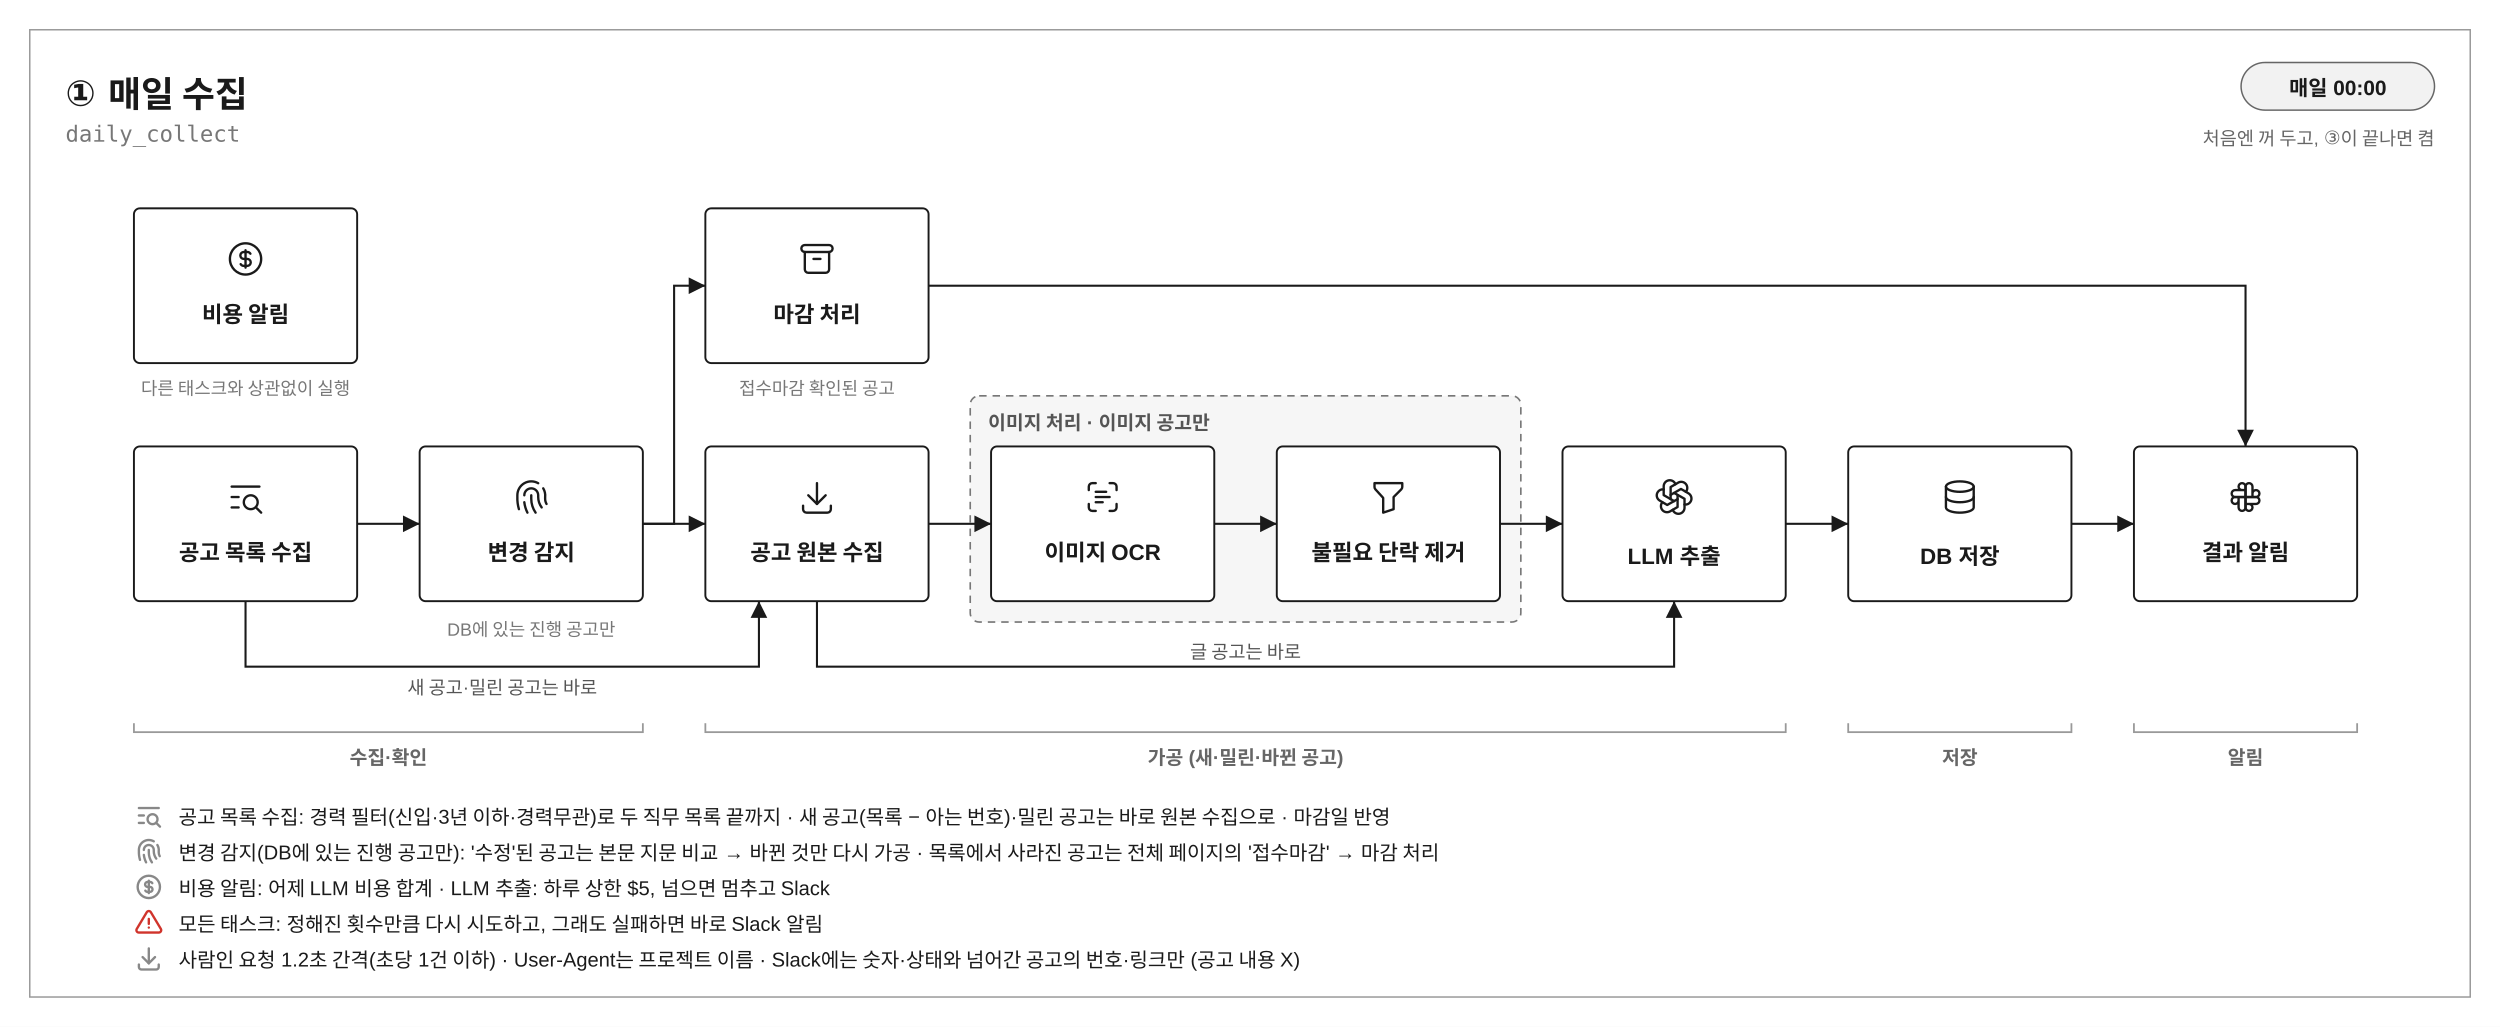
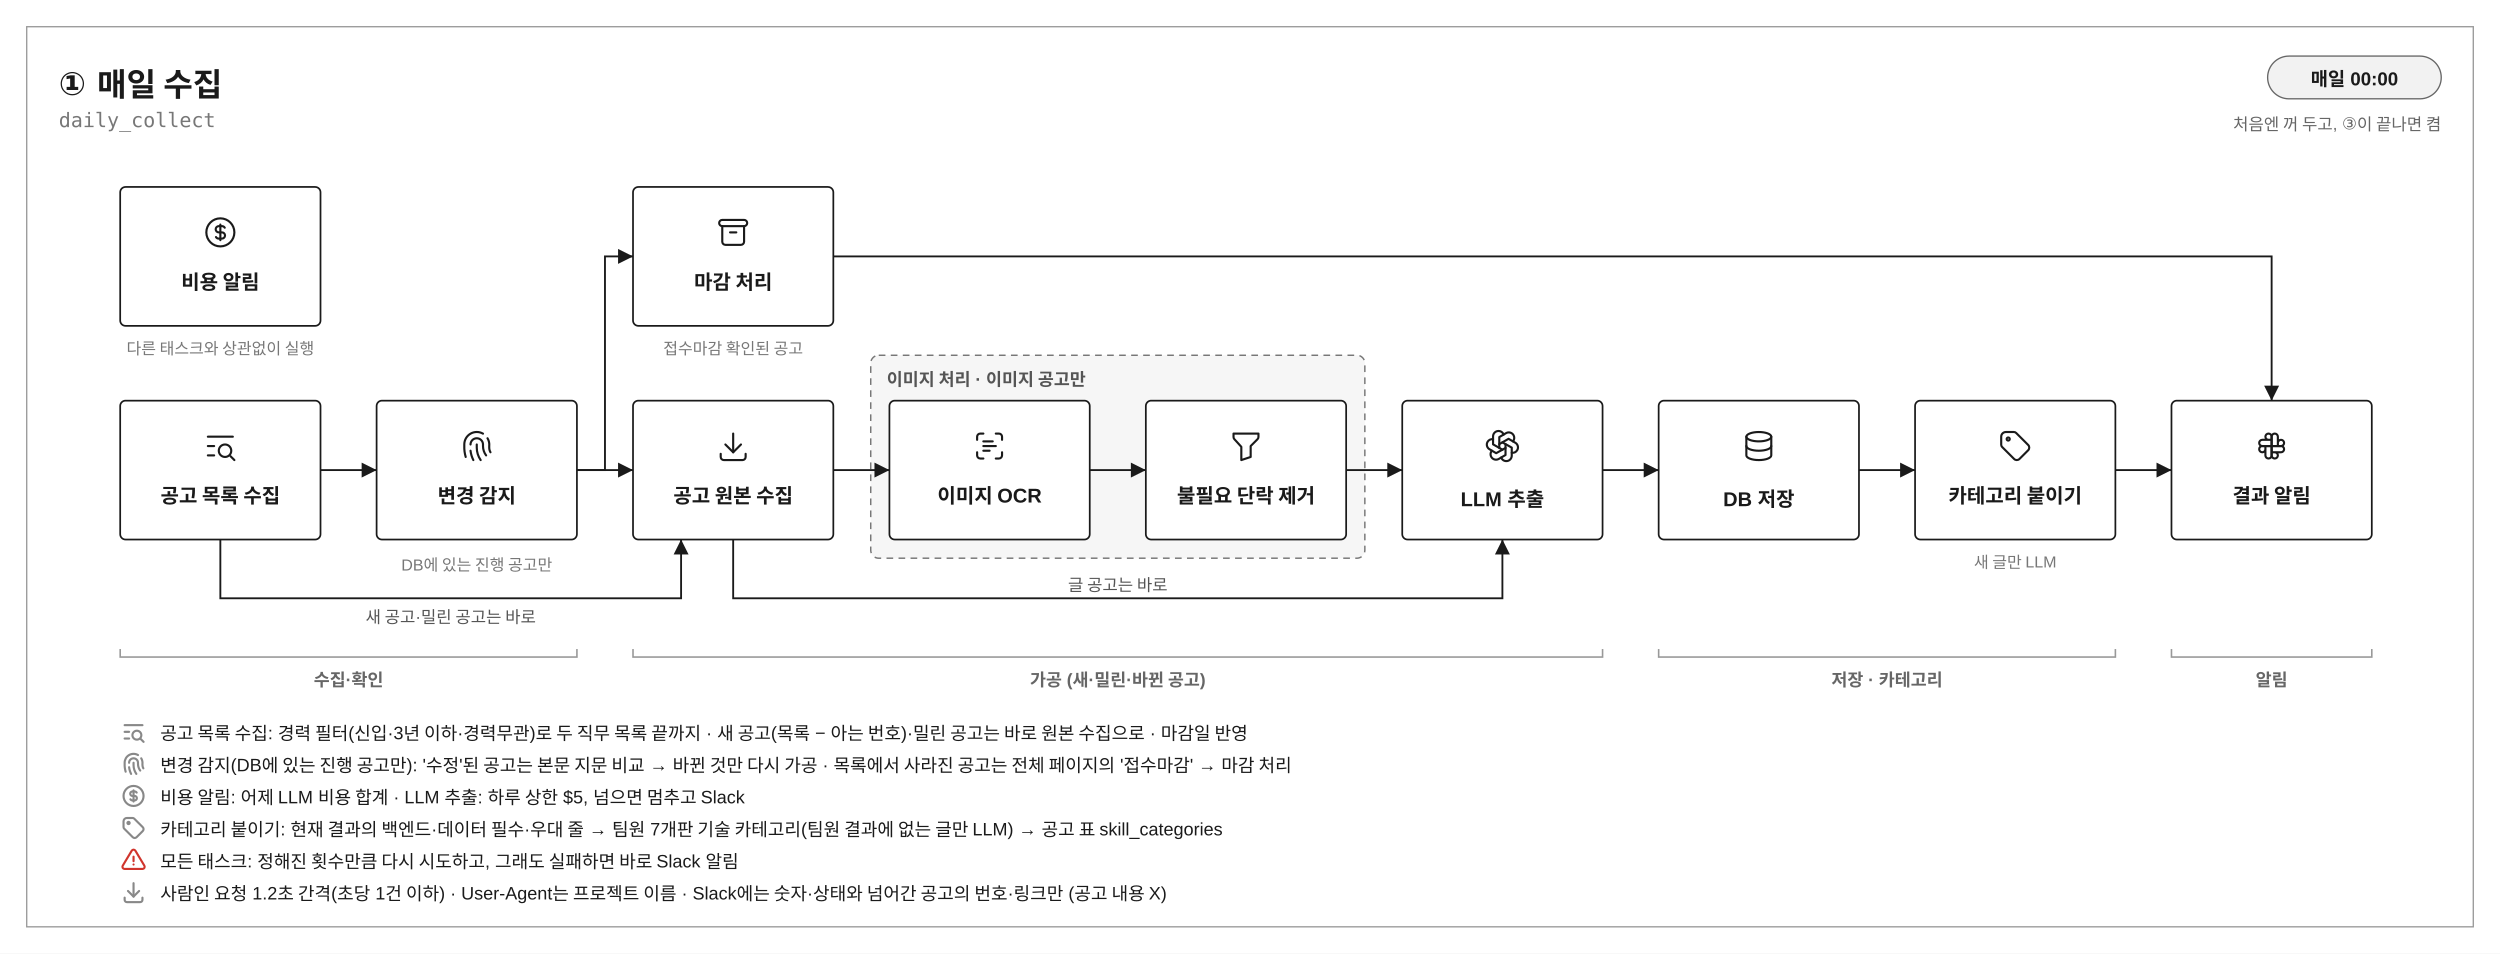
- <svg xmlns="http://www.w3.org/2000/svg" width="1680" height="690" viewBox="0 0 1680 690">
+ <svg xmlns="http://www.w3.org/2000/svg" width="1872" height="714" viewBox="0 0 1872 714">
  <style>
  text { font-family: "Malgun Gothic", "Apple SD Gothic Neo", Arial, sans-serif; fill: #1a1a1a; dominant-baseline: central; text-anchor: middle; }
  .title { font-size: 24px; font-weight: 700; text-anchor: start; }
  .id { font-family: Consolas, monospace; font-size: 15px; fill: #777; text-anchor: start; }
  .badge { font-size: 14px; font-weight: 700; }
  .bsub { font-size: 12.5px; fill: #666; text-anchor: end; }
  .nt  { font-size: 15px; font-weight: 700; }
  .tid { font-family: Consolas, monospace; font-size: 11.5px; fill: #888; }
  .glab { font-size: 13px; font-weight: 700; fill: #555; text-anchor: start; }
  .elab { font-size: 12.5px; fill: #555; }
  .stage { font-size: 13px; font-weight: 700; fill: #666; }
  .free { font-size: 12px; fill: #777; }
  .note { font-size: 13.5px; text-anchor: start; }
  .ln  { fill: none; stroke: #1a1a1a; stroke-width: 1.4; }
</style>
  <defs>
    <marker id="a" viewBox="0 0 10 10" refX="10" refY="5" markerWidth="8" markerHeight="8" orient="auto">
      <path d="M0,0 L10,5 L0,10 z" fill="#1a1a1a" />
    </marker>
  </defs>
-   <rect width="1680" height="690" fill="#fff" />
-   <rect x="20" y="20" width="1640" height="650" fill="none" stroke="#999" stroke-width="1" />
+   <rect width="1872" height="714" fill="#fff" />
+   <rect x="20" y="20" width="1832" height="674" fill="none" stroke="#999" stroke-width="1" />
  <text class="title" x="44" y="58">① 매일 수집</text>
  <text class="id" x="44" y="90">daily_collect</text>
-   <rect x="1506" y="42" width="130" height="32" rx="16" fill="#f2f2f2" stroke="#666" stroke-width="1" />
-   <text class="badge" x="1571.0" y="58">매일 00:00</text>
-   <text class="bsub" x="1636" y="92">처음엔 꺼 두고, ③이 끝나면 켬</text>
+   <rect x="1698" y="42" width="130" height="32" rx="16" fill="#f2f2f2" stroke="#666" stroke-width="1" />
+   <text class="badge" x="1763.0" y="58">매일 00:00</text>
+   <text class="bsub" x="1828" y="92">처음엔 꺼 두고, ③이 끝나면 켬</text>
  <rect x="652" y="266" width="370" height="152" rx="6" fill="#f6f6f6" stroke="#777" stroke-width="1.1" stroke-dasharray="5 4" />
  <text class="glab" x="664" y="283">이미지 처리 · 이미지 공고만</text>
  <path class="ln" d="M240,352.0 H282" marker-end="url(#a)" />
  <path class="ln" d="M432,352.0 H453.0 V192.0 H474" marker-end="url(#a)" />
  <path class="ln" d="M432,352.0 H474" marker-end="url(#a)" />
  <path class="ln" d="M624,352.0 H666" marker-end="url(#a)" />
  <path class="ln" d="M816,352.0 H858" marker-end="url(#a)" />
  <path class="ln" d="M1008,352.0 H1050" marker-end="url(#a)" />
  <path class="ln" d="M1200,352.0 H1242" marker-end="url(#a)" />
  <path class="ln" d="M1392,352.0 H1434" marker-end="url(#a)" />
-   <path class="ln" d="M624,192.0 H1509.0 V300" marker-end="url(#a)" />
+   <path class="ln" d="M1584,352.0 H1626" marker-end="url(#a)" />
+   <path class="ln" d="M624,192.0 H1701.0 V300" marker-end="url(#a)" />
  <path class="ln" d="M549.0,404 V448 H1125.0 V404" marker-end="url(#a)" />
  <text class="elab" x="837.0" y="437">글 공고는 바로</text>
  <path class="ln" d="M165.0,404 V448 H510 V404" marker-end="url(#a)" />
  <text class="elab" x="337.5" y="461">새 공고·밀린 공고는 바로</text>
  <rect x="90" y="140" width="150" height="104" rx="4" fill="#fff" stroke="#1a1a1a" stroke-width="1.3" />
  <g transform="translate(151.0,160) scale(1.166667)" fill="none" stroke="#1a1a1a" stroke-width="1.37" stroke-linecap="round" stroke-linejoin="round">
    <path d="M12 12m-9 0a9 9 0 1 0 18 0a9 9 0 1 0 -18 0" />
    <path d="M14.8 9a2 2 0 0 0 -1.8 -1h-2a2 2 0 1 0 0 4h2a2 2 0 1 1 0 4h-2a2 2 0 0 1 -1.8 -1" />
    <path d="M12 7v10" />
  </g>
  <text class="nt" x="165.0" y="210">비용 알림</text>
  <rect x="90" y="300" width="150" height="104" rx="4" fill="#fff" stroke="#1a1a1a" stroke-width="1.3" />
  <g transform="translate(151.0,320) scale(1.166667)" fill="none" stroke="#1a1a1a" stroke-width="1.37" stroke-linecap="round" stroke-linejoin="round">
    <path d="M15 15m-4 0a4 4 0 1 0 8 0a4 4 0 1 0 -8 0" />
    <path d="M18.5 18.5l2.5 2.5" />
    <path d="M4 6h16" />
    <path d="M4 12h4" />
    <path d="M4 18h4" />
  </g>
  <text class="nt" x="165.0" y="370">공고 목록 수집</text>
  <rect x="282" y="300" width="150" height="104" rx="4" fill="#fff" stroke="#1a1a1a" stroke-width="1.3" />
  <g transform="translate(343.0,320) scale(1.166667)" fill="none" stroke="#1a1a1a" stroke-width="1.37" stroke-linecap="round" stroke-linejoin="round">
    <path d="M18.9 7a8 8 0 0 1 1.1 5v1a6 6 0 0 0 .8 3" />
    <path d="M8 11a4 4 0 0 1 8 0v1a10 10 0 0 0 2 6" />
    <path d="M12 11v2a14 14 0 0 0 2.5 8" />
    <path d="M8 15a18 18 0 0 0 1.8 6" />
    <path d="M4.9 19a22 22 0 0 1 -.9 -7v-1a8 8 0 0 1 12 -6.95" />
  </g>
  <text class="nt" x="357.0" y="370">변경 감지</text>
  <rect x="474" y="140" width="150" height="104" rx="4" fill="#fff" stroke="#1a1a1a" stroke-width="1.3" />
  <g transform="translate(535.0,160) scale(1.166667)" fill="none" stroke="#1a1a1a" stroke-width="1.37" stroke-linecap="round" stroke-linejoin="round">
    <path d="M3 4m0 2a2 2 0 0 1 2 -2h14a2 2 0 0 1 2 2v0a2 2 0 0 1 -2 2h-14a2 2 0 0 1 -2 -2z" />
    <path d="M5 8v10a2 2 0 0 0 2 2h10a2 2 0 0 0 2 -2v-10" />
    <path d="M10 12l4 0" />
  </g>
  <text class="nt" x="549.0" y="210">마감 처리</text>
  <rect x="474" y="300" width="150" height="104" rx="4" fill="#fff" stroke="#1a1a1a" stroke-width="1.3" />
  <g transform="translate(535.0,320) scale(1.166667)" fill="none" stroke="#1a1a1a" stroke-width="1.37" stroke-linecap="round" stroke-linejoin="round">
    <path d="M4 17v2a2 2 0 0 0 2 2h12a2 2 0 0 0 2 -2v-2" />
    <path d="M7 11l5 5l5 -5" />
    <path d="M12 4l0 12" />
  </g>
  <text class="nt" x="549.0" y="370">공고 원본 수집</text>
  <rect x="666" y="300" width="150" height="104" rx="4" fill="#fff" stroke="#1a1a1a" stroke-width="1.3" />
  <g transform="translate(727.0,320) scale(1.166667)" fill="none" stroke="#1a1a1a" stroke-width="1.37" stroke-linecap="round" stroke-linejoin="round">
    <path d="M4 8v-2a2 2 0 0 1 2 -2h2" />
    <path d="M4 16v2a2 2 0 0 0 2 2h2" />
    <path d="M16 4h2a2 2 0 0 1 2 2v2" />
    <path d="M16 20h2a2 2 0 0 0 2 -2v-2" />
    <path d="M8 12h8" />
    <path d="M8 9h6" />
    <path d="M8 15h4" />
  </g>
  <text class="nt" x="741.0" y="370">이미지 OCR</text>
  <rect x="858" y="300" width="150" height="104" rx="4" fill="#fff" stroke="#1a1a1a" stroke-width="1.3" />
  <g transform="translate(919.0,320) scale(1.166667)" fill="none" stroke="#1a1a1a" stroke-width="1.37" stroke-linecap="round" stroke-linejoin="round">
    <path d="M4 4h16v2.172a2 2 0 0 1 -.586 1.414l-4.414 4.414v7l-6 2v-8.5l-4.48 -4.928a2 2 0 0 1 -.52 -1.345v-2.227z" />
  </g>
  <text class="nt" x="933.0" y="370">불필요 단락 제거</text>
  <rect x="1050" y="300" width="150" height="104" rx="4" fill="#fff" stroke="#1a1a1a" stroke-width="1.3" />
  <g transform="translate(1111.0,320) scale(1.166667)" fill="none" stroke="#1a1a1a" stroke-width="1.37" stroke-linecap="round" stroke-linejoin="round">
    <path d="M11.217 19.384a3.501 3.501 0 0 0 6.783 -1.217v-5.167l-6 -3.35" />
    <path d="M5.214 15.014a3.501 3.501 0 0 0 4.446 5.266l4.34 -2.534v-6.946" />
    <path d="M6 7.63c-1.391 -.236 -2.787 .395 -3.534 1.689a3.474 3.474 0 0 0 1.271 4.745l4.263 2.514l6 -3.348" />
    <path d="M12.783 4.616a3.501 3.501 0 0 0 -6.783 1.217v5.067l6 3.45" />
    <path d="M18.786 8.986a3.501 3.501 0 0 0 -4.446 -5.266l-4.34 2.534v6.946" />
    <path d="M18 16.302c1.391 .236 2.787 -.395 3.534 -1.689a3.474 3.474 0 0 0 -1.271 -4.745l-4.308 -2.514l-5.955 3.42" />
  </g>
  <text class="nt" x="1125.0" y="370">LLM 추출</text>
  <rect x="1242" y="300" width="150" height="104" rx="4" fill="#fff" stroke="#1a1a1a" stroke-width="1.3" />
  <g transform="translate(1303.0,320) scale(1.166667)" fill="none" stroke="#1a1a1a" stroke-width="1.37" stroke-linecap="round" stroke-linejoin="round">
    <path d="M12 6m-8 0a8 3 0 1 0 16 0a8 3 0 1 0 -16 0" />
    <path d="M4 6v6a8 3 0 0 0 16 0v-6" />
    <path d="M4 12v6a8 3 0 0 0 16 0v-6" />
  </g>
  <text class="nt" x="1317.0" y="370">DB 저장</text>
-   <rect x="1434" y="300" width="150" height="104" rx="4" fill="#fff" stroke="#1a1a1a" stroke-width="1.3" />
-   <g transform="translate(1495.0,320) scale(1.166667)" fill="none" stroke="#1a1a1a" stroke-width="1.37" stroke-linecap="round" stroke-linejoin="round">
+   <rect x="1626" y="300" width="150" height="104" rx="4" fill="#fff" stroke="#1a1a1a" stroke-width="1.3" />
+   <g transform="translate(1687.0,320) scale(1.166667)" fill="none" stroke="#1a1a1a" stroke-width="1.37" stroke-linecap="round" stroke-linejoin="round">
    <path d="M12 12v-6a2 2 0 0 1 4 0v6m0 -2a2 2 0 1 1 2 2h-6" />
    <path d="M12 12h6a2 2 0 0 1 0 4h-6m2 0a2 2 0 1 1 -2 2v-6" />
    <path d="M12 12v6a2 2 0 0 1 -4 0v-6m0 2a2 2 0 1 1 -2 -2h6" />
    <path d="M12 12h-6a2 2 0 0 1 0 -4h6m-2 0a2 2 0 1 1 2 -2v6" />
  </g>
-   <text class="nt" x="1509.0" y="370">결과 알림</text>
+   <text class="nt" x="1701.0" y="370">결과 알림</text>
+   <rect x="1434" y="300" width="150" height="104" rx="4" fill="#fff" stroke="#1a1a1a" stroke-width="1.3" />
+   <g transform="translate(1495.0,320) scale(1.166667)" fill="none" stroke="#1a1a1a" stroke-width="1.37" stroke-linecap="round" stroke-linejoin="round">
+     <path d="M6.5 7.5a1 1 0 1 0 2 0a1 1 0 1 0 -2 0" />
+     <path d="M3 6v5.172a2 2 0 0 0 .586 1.414l7.71 7.71a2.41 2.41 0 0 0 3.408 0l5.592 -5.592a2.41 2.41 0 0 0 0 -3.408l-7.71 -7.71a2 2 0 0 0 -1.414 -.586h-5.172a3 3 0 0 0 -3 3z" />
+   </g>
+   <text class="nt" x="1509.0" y="370">카테고리 붙이기</text>
  <text class="free" x="165.0" y="260">다른 태스크와 상관없이 실행</text>
  <text class="free" x="357.0" y="420">DB에 있는 진행 공고만</text>
  <text class="free" x="549.0" y="260">접수마감 확인된 공고</text>
+   <text class="free" x="1509.0" y="420">새 글만 LLM</text>
  <path d="M90,486 V492 H432 V486" fill="none" stroke="#999" stroke-width="1.2" />
  <text class="stage" x="261.0" y="508">수집·확인</text>
  <path d="M474,486 V492 H1200 V486" fill="none" stroke="#999" stroke-width="1.2" />
  <text class="stage" x="837.0" y="508">가공 (새·밀린·바뀐 공고)</text>
-   <path d="M1242,486 V492 H1392 V486" fill="none" stroke="#999" stroke-width="1.2" />
-   <text class="stage" x="1317.0" y="508">저장</text>
-   <path d="M1434,486 V492 H1584 V486" fill="none" stroke="#999" stroke-width="1.2" />
-   <text class="stage" x="1509.0" y="508">알림</text>
+   <path d="M1242,486 V492 H1584 V486" fill="none" stroke="#999" stroke-width="1.2" />
+   <text class="stage" x="1413.0" y="508">저장 · 카테고리</text>
+   <path d="M1626,486 V492 H1776 V486" fill="none" stroke="#999" stroke-width="1.2" />
+   <text class="stage" x="1701.0" y="508">알림</text>
  <g transform="translate(90,538) scale(0.8333333)" fill="none" stroke="#888" stroke-width="1.92" stroke-linecap="round" stroke-linejoin="round">
    <path d="M15 15m-4 0a4 4 0 1 0 8 0a4 4 0 1 0 -8 0" />
    <path d="M18.5 18.5l2.5 2.5" />
    <path d="M4 6h16" />
    <path d="M4 12h4" />
    <path d="M4 18h4" />
  </g>
  <text class="note" x="120" y="548">공고 목록 수집: 경력 필터(신입·3년 이하·경력무관)로 두 직무 목록 끝까지 · 새 공고(목록 − 아는 번호)·밀린 공고는 바로 원본 수집으로 · 마감일 반영</text>
  <g transform="translate(90,562) scale(0.8333333)" fill="none" stroke="#888" stroke-width="1.92" stroke-linecap="round" stroke-linejoin="round">
    <path d="M18.9 7a8 8 0 0 1 1.1 5v1a6 6 0 0 0 .8 3" />
    <path d="M8 11a4 4 0 0 1 8 0v1a10 10 0 0 0 2 6" />
    <path d="M12 11v2a14 14 0 0 0 2.5 8" />
    <path d="M8 15a18 18 0 0 0 1.8 6" />
    <path d="M4.9 19a22 22 0 0 1 -.9 -7v-1a8 8 0 0 1 12 -6.95" />
  </g>
  <text class="note" x="120" y="572">변경 감지(DB에 있는 진행 공고만): '수정'된 공고는 본문 지문 비교 → 바뀐 것만 다시 가공 · 목록에서 사라진 공고는 전체 페이지의 '접수마감' → 마감 처리</text>
  <g transform="translate(90,586) scale(0.8333333)" fill="none" stroke="#888" stroke-width="1.92" stroke-linecap="round" stroke-linejoin="round">
    <path d="M12 12m-9 0a9 9 0 1 0 18 0a9 9 0 1 0 -18 0" />
    <path d="M14.8 9a2 2 0 0 0 -1.8 -1h-2a2 2 0 1 0 0 4h2a2 2 0 1 1 0 4h-2a2 2 0 0 1 -1.8 -1" />
    <path d="M12 7v10" />
  </g>
  <text class="note" x="120" y="596">비용 알림: 어제 LLM 비용 합계 · LLM 추출: 하루 상한 $5, 넘으면 멈추고 Slack</text>
-   <g transform="translate(90,610) scale(0.8333333)" fill="none" stroke="#d0342c" stroke-width="1.92" stroke-linecap="round" stroke-linejoin="round">
+   <g transform="translate(90,610) scale(0.8333333)" fill="none" stroke="#888" stroke-width="1.92" stroke-linecap="round" stroke-linejoin="round">
+     <path d="M6.5 7.5a1 1 0 1 0 2 0a1 1 0 1 0 -2 0" />
+     <path d="M3 6v5.172a2 2 0 0 0 .586 1.414l7.71 7.71a2.41 2.41 0 0 0 3.408 0l5.592 -5.592a2.41 2.41 0 0 0 0 -3.408l-7.71 -7.71a2 2 0 0 0 -1.414 -.586h-5.172a3 3 0 0 0 -3 3z" />
+   </g>
+   <text class="note" x="120" y="620">카테고리 붙이기: 현재 결과의 백엔드·데이터 필수·우대 줄 → 팀원 7개판 기술 카테고리(팀원 결과에 없는 글만 LLM) → 공고 표 skill_categories</text>
+   <g transform="translate(90,634) scale(0.8333333)" fill="none" stroke="#d0342c" stroke-width="1.92" stroke-linecap="round" stroke-linejoin="round">
    <path d="M12 9v4" />
    <path d="M10.363 3.591l-8.106 13.534a1.914 1.914 0 0 0 1.636 2.871h16.214a1.914 1.914 0 0 0 1.636 -2.87l-8.106 -13.536a1.914 1.914 0 0 0 -3.274 0z" />
    <path d="M12 16h.01" />
  </g>
-   <text class="note" x="120" y="620">모든 태스크: 정해진 횟수만큼 다시 시도하고, 그래도 실패하면 바로 Slack 알림</text>
-   <g transform="translate(90,634) scale(0.8333333)" fill="none" stroke="#888" stroke-width="1.92" stroke-linecap="round" stroke-linejoin="round">
+   <text class="note" x="120" y="644">모든 태스크: 정해진 횟수만큼 다시 시도하고, 그래도 실패하면 바로 Slack 알림</text>
+   <g transform="translate(90,658) scale(0.8333333)" fill="none" stroke="#888" stroke-width="1.92" stroke-linecap="round" stroke-linejoin="round">
    <path d="M4 17v2a2 2 0 0 0 2 2h12a2 2 0 0 0 2 -2v-2" />
    <path d="M7 11l5 5l5 -5" />
    <path d="M12 4l0 12" />
  </g>
-   <text class="note" x="120" y="644">사람인 요청 1.2초 간격(초당 1건 이하) · User-Agent는 프로젝트 이름 · Slack에는 숫자·상태와 넘어간 공고의 번호·링크만 (공고 내용 X)</text>
+   <text class="note" x="120" y="668">사람인 요청 1.2초 간격(초당 1건 이하) · User-Agent는 프로젝트 이름 · Slack에는 숫자·상태와 넘어간 공고의 번호·링크만 (공고 내용 X)</text>
</svg>
